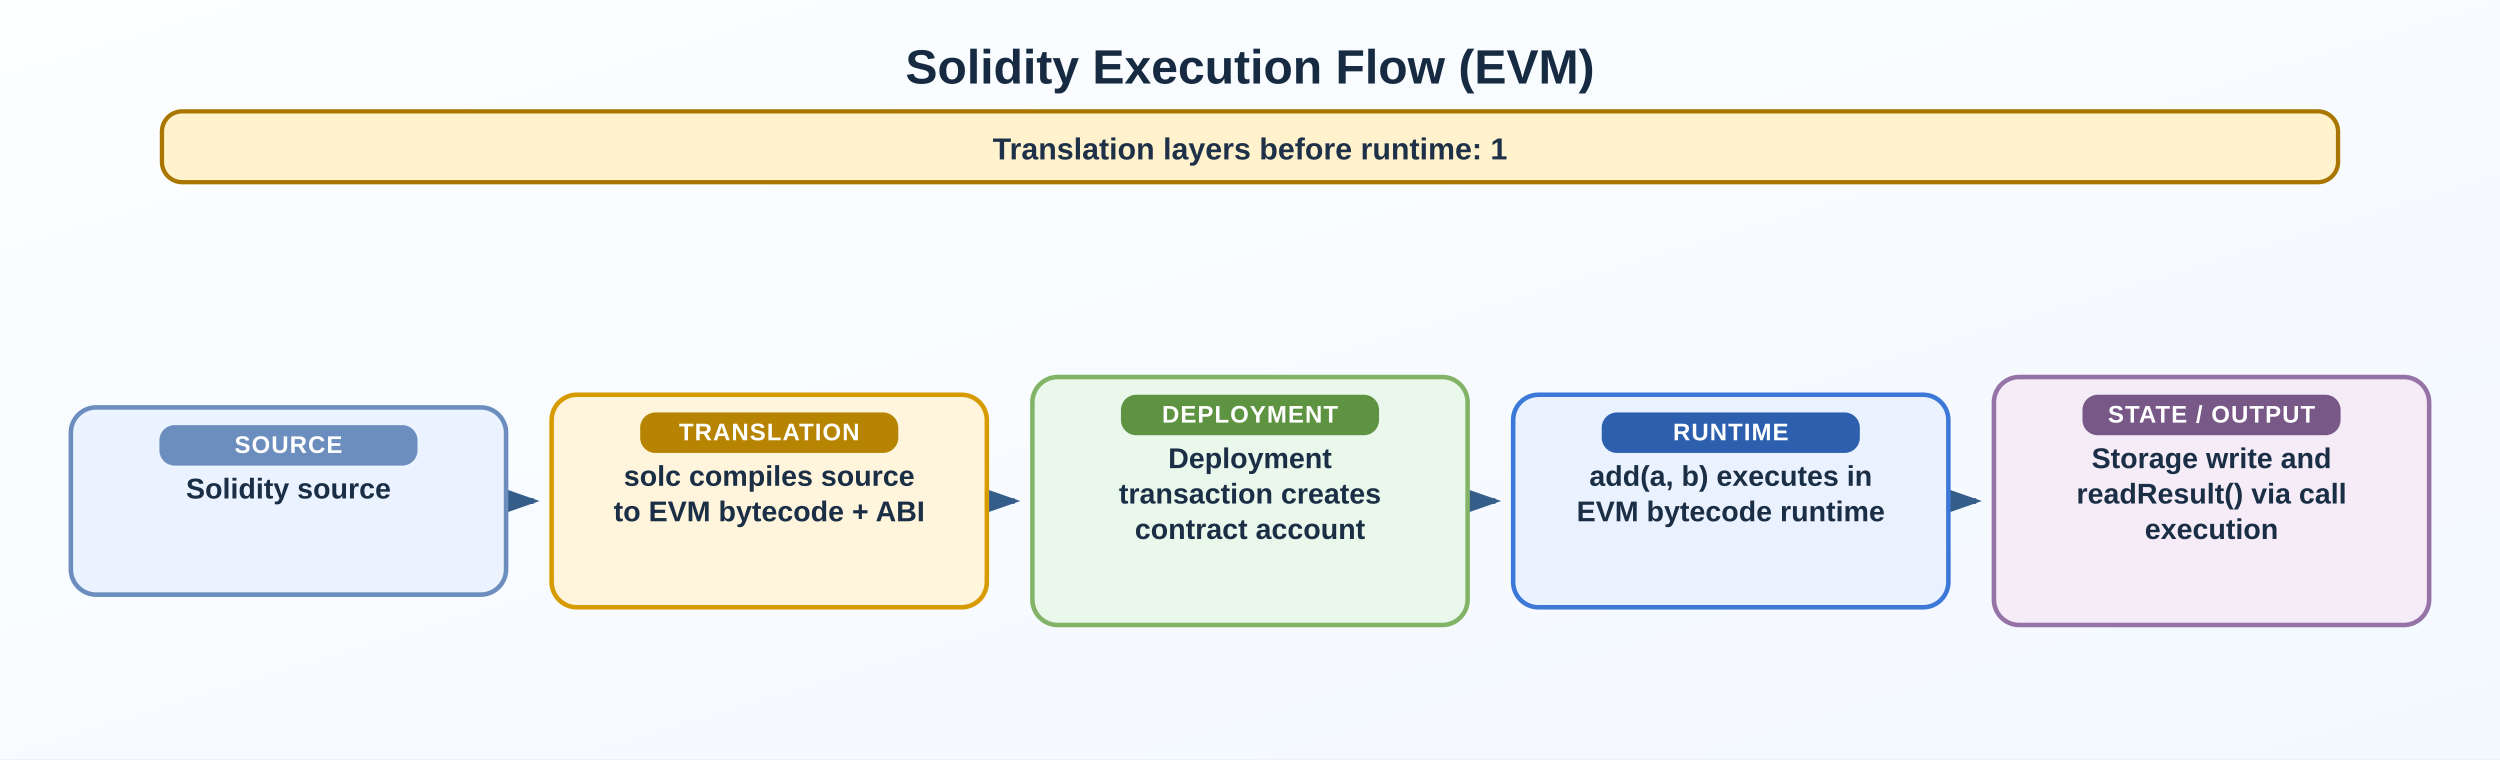
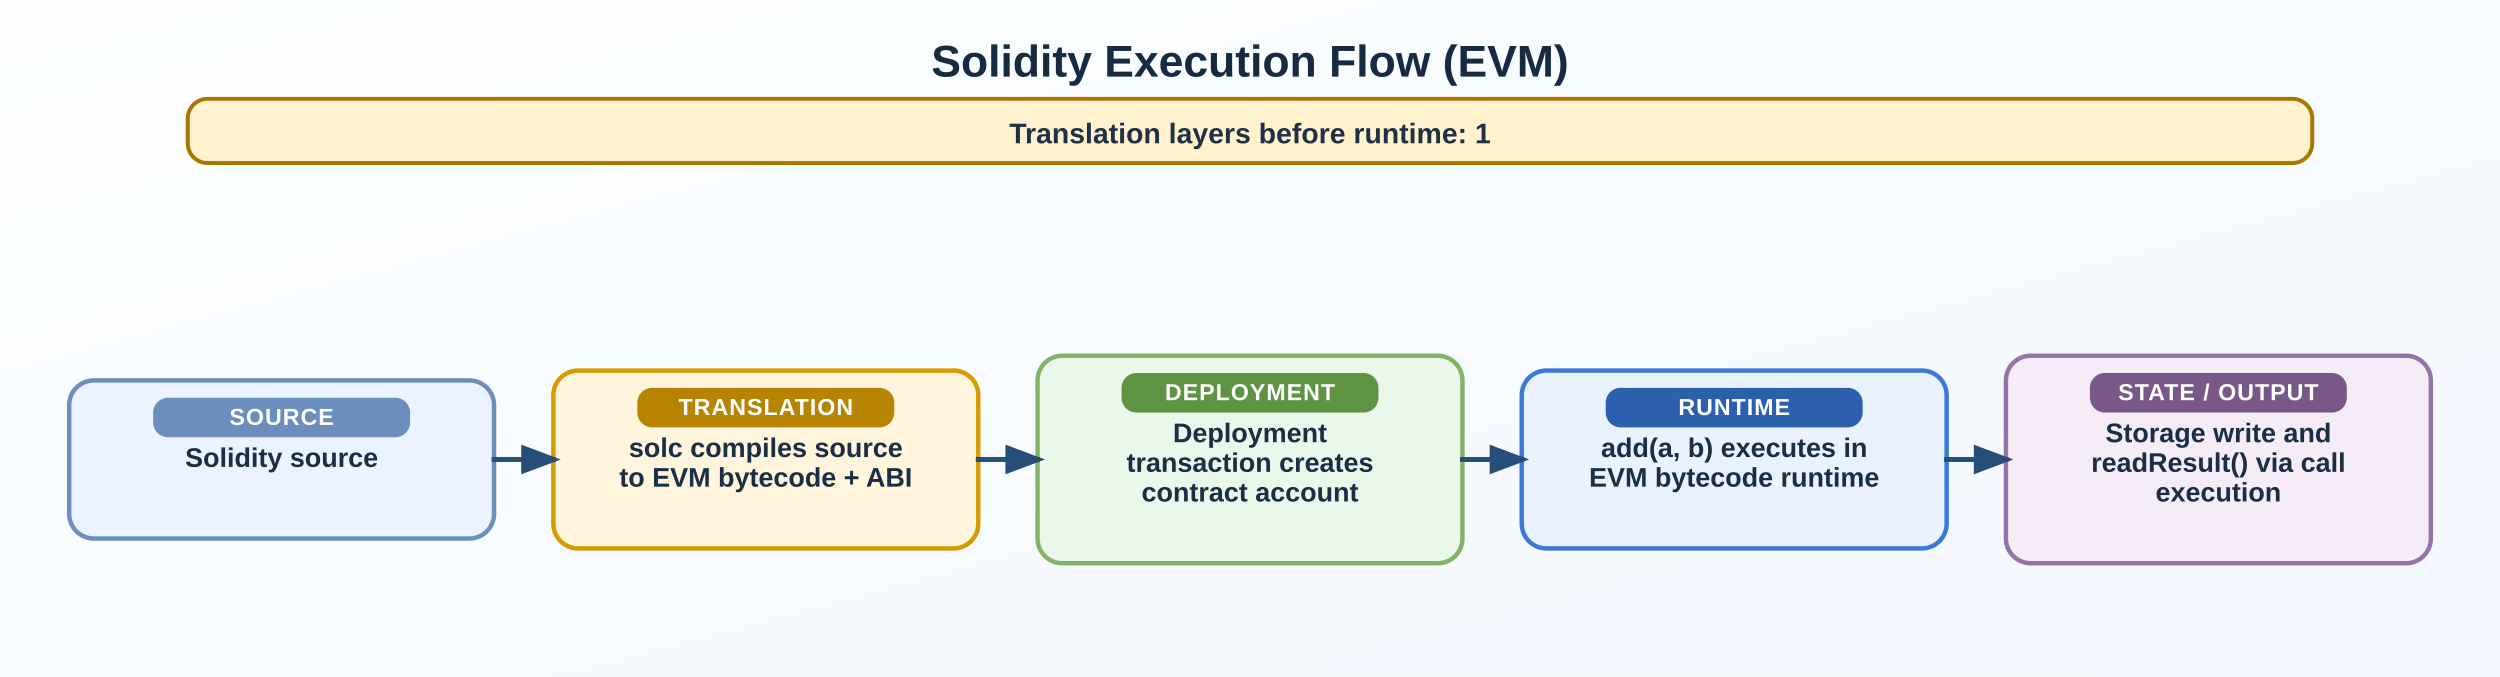
- <svg xmlns="http://www.w3.org/2000/svg" width="988" height="300" viewBox="0 0 988 300">
+ <svg xmlns="http://www.w3.org/2000/svg" width="1012" height="274" viewBox="0 0 1012 274">
  <defs>
    <linearGradient id="bg" x1="0" y1="0" x2="1" y2="1">
      <stop offset="0%" stop-color="#FCFEFF" />
      <stop offset="100%" stop-color="#F3F8FF" />
    </linearGradient>
-     <marker id="arrow" markerWidth="10" markerHeight="7" refX="9" refY="3.5" orient="auto">
-       <polygon points="0 0, 10 3.5, 0 7" fill="#355D8A" />
+     <marker id="arrow" markerWidth="8" markerHeight="6" refX="7" refY="3" orient="auto">
+       <polygon points="0 0, 8 3, 0 6" fill="#274D79" />
    </marker>
  </defs>
-   <rect x="0" y="0" width="988" height="300" fill="url(#bg)" />
-   <text x="494.0" y="33" text-anchor="middle" font-size="19" font-family="Arial, sans-serif" font-weight="700" fill="#162A42">Solidity Execution Flow (EVM)</text>
-   <rect x="64.0" y="44" rx="8" ry="8" width="860" height="28" fill="#FFF2CC" stroke="#A97700" stroke-width="1.7" />
-   <text x="494.0" y="63" text-anchor="middle" font-size="12" font-family="Arial, sans-serif" font-weight="700" fill="#1E3148">Translation layers before runtime: 1</text>
-   <line x1="204" y1="198" x2="211" y2="198" stroke="#355D8A" stroke-width="2.2" marker-end="url(#arrow)" />
-   <line x1="394" y1="198" x2="401" y2="198" stroke="#355D8A" stroke-width="2.2" marker-end="url(#arrow)" />
-   <line x1="584" y1="198" x2="591" y2="198" stroke="#355D8A" stroke-width="2.2" marker-end="url(#arrow)" />
-   <line x1="774" y1="198" x2="781" y2="198" stroke="#355D8A" stroke-width="2.2" marker-end="url(#arrow)" />
-   <rect x="28" y="161.0" rx="10" ry="10" width="172" height="74" fill="#EAF3FF" stroke="#6C8EBF" stroke-width="1.8" />
-   <rect x="63.0" y="168.0" rx="6" ry="6" width="102" height="16" fill="#6C8EBF" />
-   <text x="114.0" y="179.0" text-anchor="middle" font-size="9.5" font-family="Arial, sans-serif" font-weight="700" letter-spacing="0.4" fill="#FFFFFF">SOURCE</text>
-   <text x="114.0" y="197.0" text-anchor="middle" font-size="11.3" font-family="Arial, sans-serif" font-weight="600" fill="#1A2E45">Solidity source</text>
-   <rect x="218" y="156.0" rx="10" ry="10" width="172" height="84" fill="#FFF4DC" stroke="#D79B00" stroke-width="1.8" />
-   <rect x="253.0" y="163.0" rx="6" ry="6" width="102" height="16" fill="#B68400" />
-   <text x="304.0" y="174.0" text-anchor="middle" font-size="9.5" font-family="Arial, sans-serif" font-weight="700" letter-spacing="0.4" fill="#FFFFFF">TRANSLATION</text>
-   <text x="304.0" y="192.0" text-anchor="middle" font-size="11.3" font-family="Arial, sans-serif" font-weight="600" fill="#1A2E45">solc compiles source</text>
-   <text x="304.0" y="206.0" text-anchor="middle" font-size="11.3" font-family="Arial, sans-serif" font-weight="600" fill="#1A2E45">to EVM bytecode + ABI</text>
-   <rect x="408" y="149.0" rx="10" ry="10" width="172" height="98" fill="#EAF8EC" stroke="#82B366" stroke-width="1.8" />
-   <rect x="443.0" y="156.0" rx="6" ry="6" width="102" height="16" fill="#5E9342" />
-   <text x="494.0" y="167.0" text-anchor="middle" font-size="9.5" font-family="Arial, sans-serif" font-weight="700" letter-spacing="0.4" fill="#FFFFFF">DEPLOYMENT</text>
-   <text x="494.0" y="185.0" text-anchor="middle" font-size="11.3" font-family="Arial, sans-serif" font-weight="600" fill="#1A2E45">Deployment</text>
-   <text x="494.0" y="199.0" text-anchor="middle" font-size="11.3" font-family="Arial, sans-serif" font-weight="600" fill="#1A2E45">transaction creates</text>
-   <text x="494.0" y="213.0" text-anchor="middle" font-size="11.3" font-family="Arial, sans-serif" font-weight="600" fill="#1A2E45">contract account</text>
-   <rect x="598" y="156.0" rx="10" ry="10" width="172" height="84" fill="#EAF1FF" stroke="#3C78D8" stroke-width="1.8" />
-   <rect x="633.0" y="163.0" rx="6" ry="6" width="102" height="16" fill="#2C5FAE" />
-   <text x="684.0" y="174.0" text-anchor="middle" font-size="9.5" font-family="Arial, sans-serif" font-weight="700" letter-spacing="0.4" fill="#FFFFFF">RUNTIME</text>
-   <text x="684.0" y="192.0" text-anchor="middle" font-size="11.3" font-family="Arial, sans-serif" font-weight="600" fill="#1A2E45">add(a, b) executes in</text>
-   <text x="684.0" y="206.0" text-anchor="middle" font-size="11.3" font-family="Arial, sans-serif" font-weight="600" fill="#1A2E45">EVM bytecode runtime</text>
-   <rect x="788" y="149.0" rx="10" ry="10" width="172" height="98" fill="#F5ECF8" stroke="#9673A6" stroke-width="1.8" />
-   <rect x="823.0" y="156.0" rx="6" ry="6" width="102" height="16" fill="#775887" />
-   <text x="874.0" y="167.0" text-anchor="middle" font-size="9.5" font-family="Arial, sans-serif" font-weight="700" letter-spacing="0.4" fill="#FFFFFF">STATE / OUTPUT</text>
-   <text x="874.0" y="185.0" text-anchor="middle" font-size="11.3" font-family="Arial, sans-serif" font-weight="600" fill="#1A2E45">Storage write and</text>
-   <text x="874.0" y="199.0" text-anchor="middle" font-size="11.3" font-family="Arial, sans-serif" font-weight="600" fill="#1A2E45">readResult() via call</text>
-   <text x="874.0" y="213.0" text-anchor="middle" font-size="11.3" font-family="Arial, sans-serif" font-weight="600" fill="#1A2E45">execution</text>
+   <rect x="0" y="0" width="1012" height="274" fill="url(#bg)" />
+   <text x="506.0" y="31" text-anchor="middle" font-size="18" font-family="Arial, sans-serif" font-weight="700" fill="#162A42">Solidity Execution Flow (EVM)</text>
+   <rect x="76.0" y="40" rx="8" ry="8" width="860" height="26" fill="#FFF2CC" stroke="#A97700" stroke-width="1.6" />
+   <text x="506.0" y="58" text-anchor="middle" font-size="11.5" font-family="Arial, sans-serif" font-weight="700" fill="#1E3148">Translation layers before runtime: 1</text>
+   <rect x="28" y="154.0" rx="10" ry="10" width="172" height="64" fill="#EAF3FF" stroke="#6C8EBF" stroke-width="1.8" />
+   <rect x="62.0" y="161.0" rx="6" ry="6" width="104" height="16" fill="#6C8EBF" />
+   <text x="114.0" y="172.0" text-anchor="middle" font-size="9.4" font-family="Arial, sans-serif" font-weight="700" letter-spacing="0.4" fill="#FFFFFF">SOURCE</text>
+   <text x="114.0" y="189.0" text-anchor="middle" font-size="10.9" font-family="Arial, sans-serif" font-weight="600" fill="#1A2E45">Solidity source</text>
+   <rect x="224" y="150.0" rx="10" ry="10" width="172" height="72" fill="#FFF4DC" stroke="#D79B00" stroke-width="1.8" />
+   <rect x="258.0" y="157.0" rx="6" ry="6" width="104" height="16" fill="#B68400" />
+   <text x="310.0" y="168.0" text-anchor="middle" font-size="9.4" font-family="Arial, sans-serif" font-weight="700" letter-spacing="0.4" fill="#FFFFFF">TRANSLATION</text>
+   <text x="310.0" y="185.0" text-anchor="middle" font-size="10.9" font-family="Arial, sans-serif" font-weight="600" fill="#1A2E45">solc compiles source</text>
+   <text x="310.0" y="197.0" text-anchor="middle" font-size="10.9" font-family="Arial, sans-serif" font-weight="600" fill="#1A2E45">to EVM bytecode + ABI</text>
+   <rect x="420" y="144.0" rx="10" ry="10" width="172" height="84" fill="#EAF8EC" stroke="#82B366" stroke-width="1.8" />
+   <rect x="454.0" y="151.0" rx="6" ry="6" width="104" height="16" fill="#5E9342" />
+   <text x="506.0" y="162.0" text-anchor="middle" font-size="9.4" font-family="Arial, sans-serif" font-weight="700" letter-spacing="0.4" fill="#FFFFFF">DEPLOYMENT</text>
+   <text x="506.0" y="179.0" text-anchor="middle" font-size="10.9" font-family="Arial, sans-serif" font-weight="600" fill="#1A2E45">Deployment</text>
+   <text x="506.0" y="191.0" text-anchor="middle" font-size="10.9" font-family="Arial, sans-serif" font-weight="600" fill="#1A2E45">transaction creates</text>
+   <text x="506.0" y="203.0" text-anchor="middle" font-size="10.9" font-family="Arial, sans-serif" font-weight="600" fill="#1A2E45">contract account</text>
+   <rect x="616" y="150.0" rx="10" ry="10" width="172" height="72" fill="#EAF1FF" stroke="#3C78D8" stroke-width="1.8" />
+   <rect x="650.0" y="157.0" rx="6" ry="6" width="104" height="16" fill="#2C5FAE" />
+   <text x="702.0" y="168.0" text-anchor="middle" font-size="9.4" font-family="Arial, sans-serif" font-weight="700" letter-spacing="0.4" fill="#FFFFFF">RUNTIME</text>
+   <text x="702.0" y="185.0" text-anchor="middle" font-size="10.9" font-family="Arial, sans-serif" font-weight="600" fill="#1A2E45">add(a, b) executes in</text>
+   <text x="702.0" y="197.0" text-anchor="middle" font-size="10.9" font-family="Arial, sans-serif" font-weight="600" fill="#1A2E45">EVM bytecode runtime</text>
+   <rect x="812" y="144.0" rx="10" ry="10" width="172" height="84" fill="#F5ECF8" stroke="#9673A6" stroke-width="1.8" />
+   <rect x="846.0" y="151.0" rx="6" ry="6" width="104" height="16" fill="#775887" />
+   <text x="898.0" y="162.0" text-anchor="middle" font-size="9.4" font-family="Arial, sans-serif" font-weight="700" letter-spacing="0.4" fill="#FFFFFF">STATE / OUTPUT</text>
+   <text x="898.0" y="179.0" text-anchor="middle" font-size="10.9" font-family="Arial, sans-serif" font-weight="600" fill="#1A2E45">Storage write and</text>
+   <text x="898.0" y="191.0" text-anchor="middle" font-size="10.9" font-family="Arial, sans-serif" font-weight="600" fill="#1A2E45">readResult() via call</text>
+   <text x="898.0" y="203.0" text-anchor="middle" font-size="10.9" font-family="Arial, sans-serif" font-weight="600" fill="#1A2E45">execution</text>
+   <line x1="199" y1="186" x2="225" y2="186" stroke="#274D79" stroke-width="2" marker-end="url(#arrow)" />
+   <line x1="395" y1="186" x2="421" y2="186" stroke="#274D79" stroke-width="2" marker-end="url(#arrow)" />
+   <line x1="591" y1="186" x2="617" y2="186" stroke="#274D79" stroke-width="2" marker-end="url(#arrow)" />
+   <line x1="787" y1="186" x2="813" y2="186" stroke="#274D79" stroke-width="2" marker-end="url(#arrow)" />
</svg>
